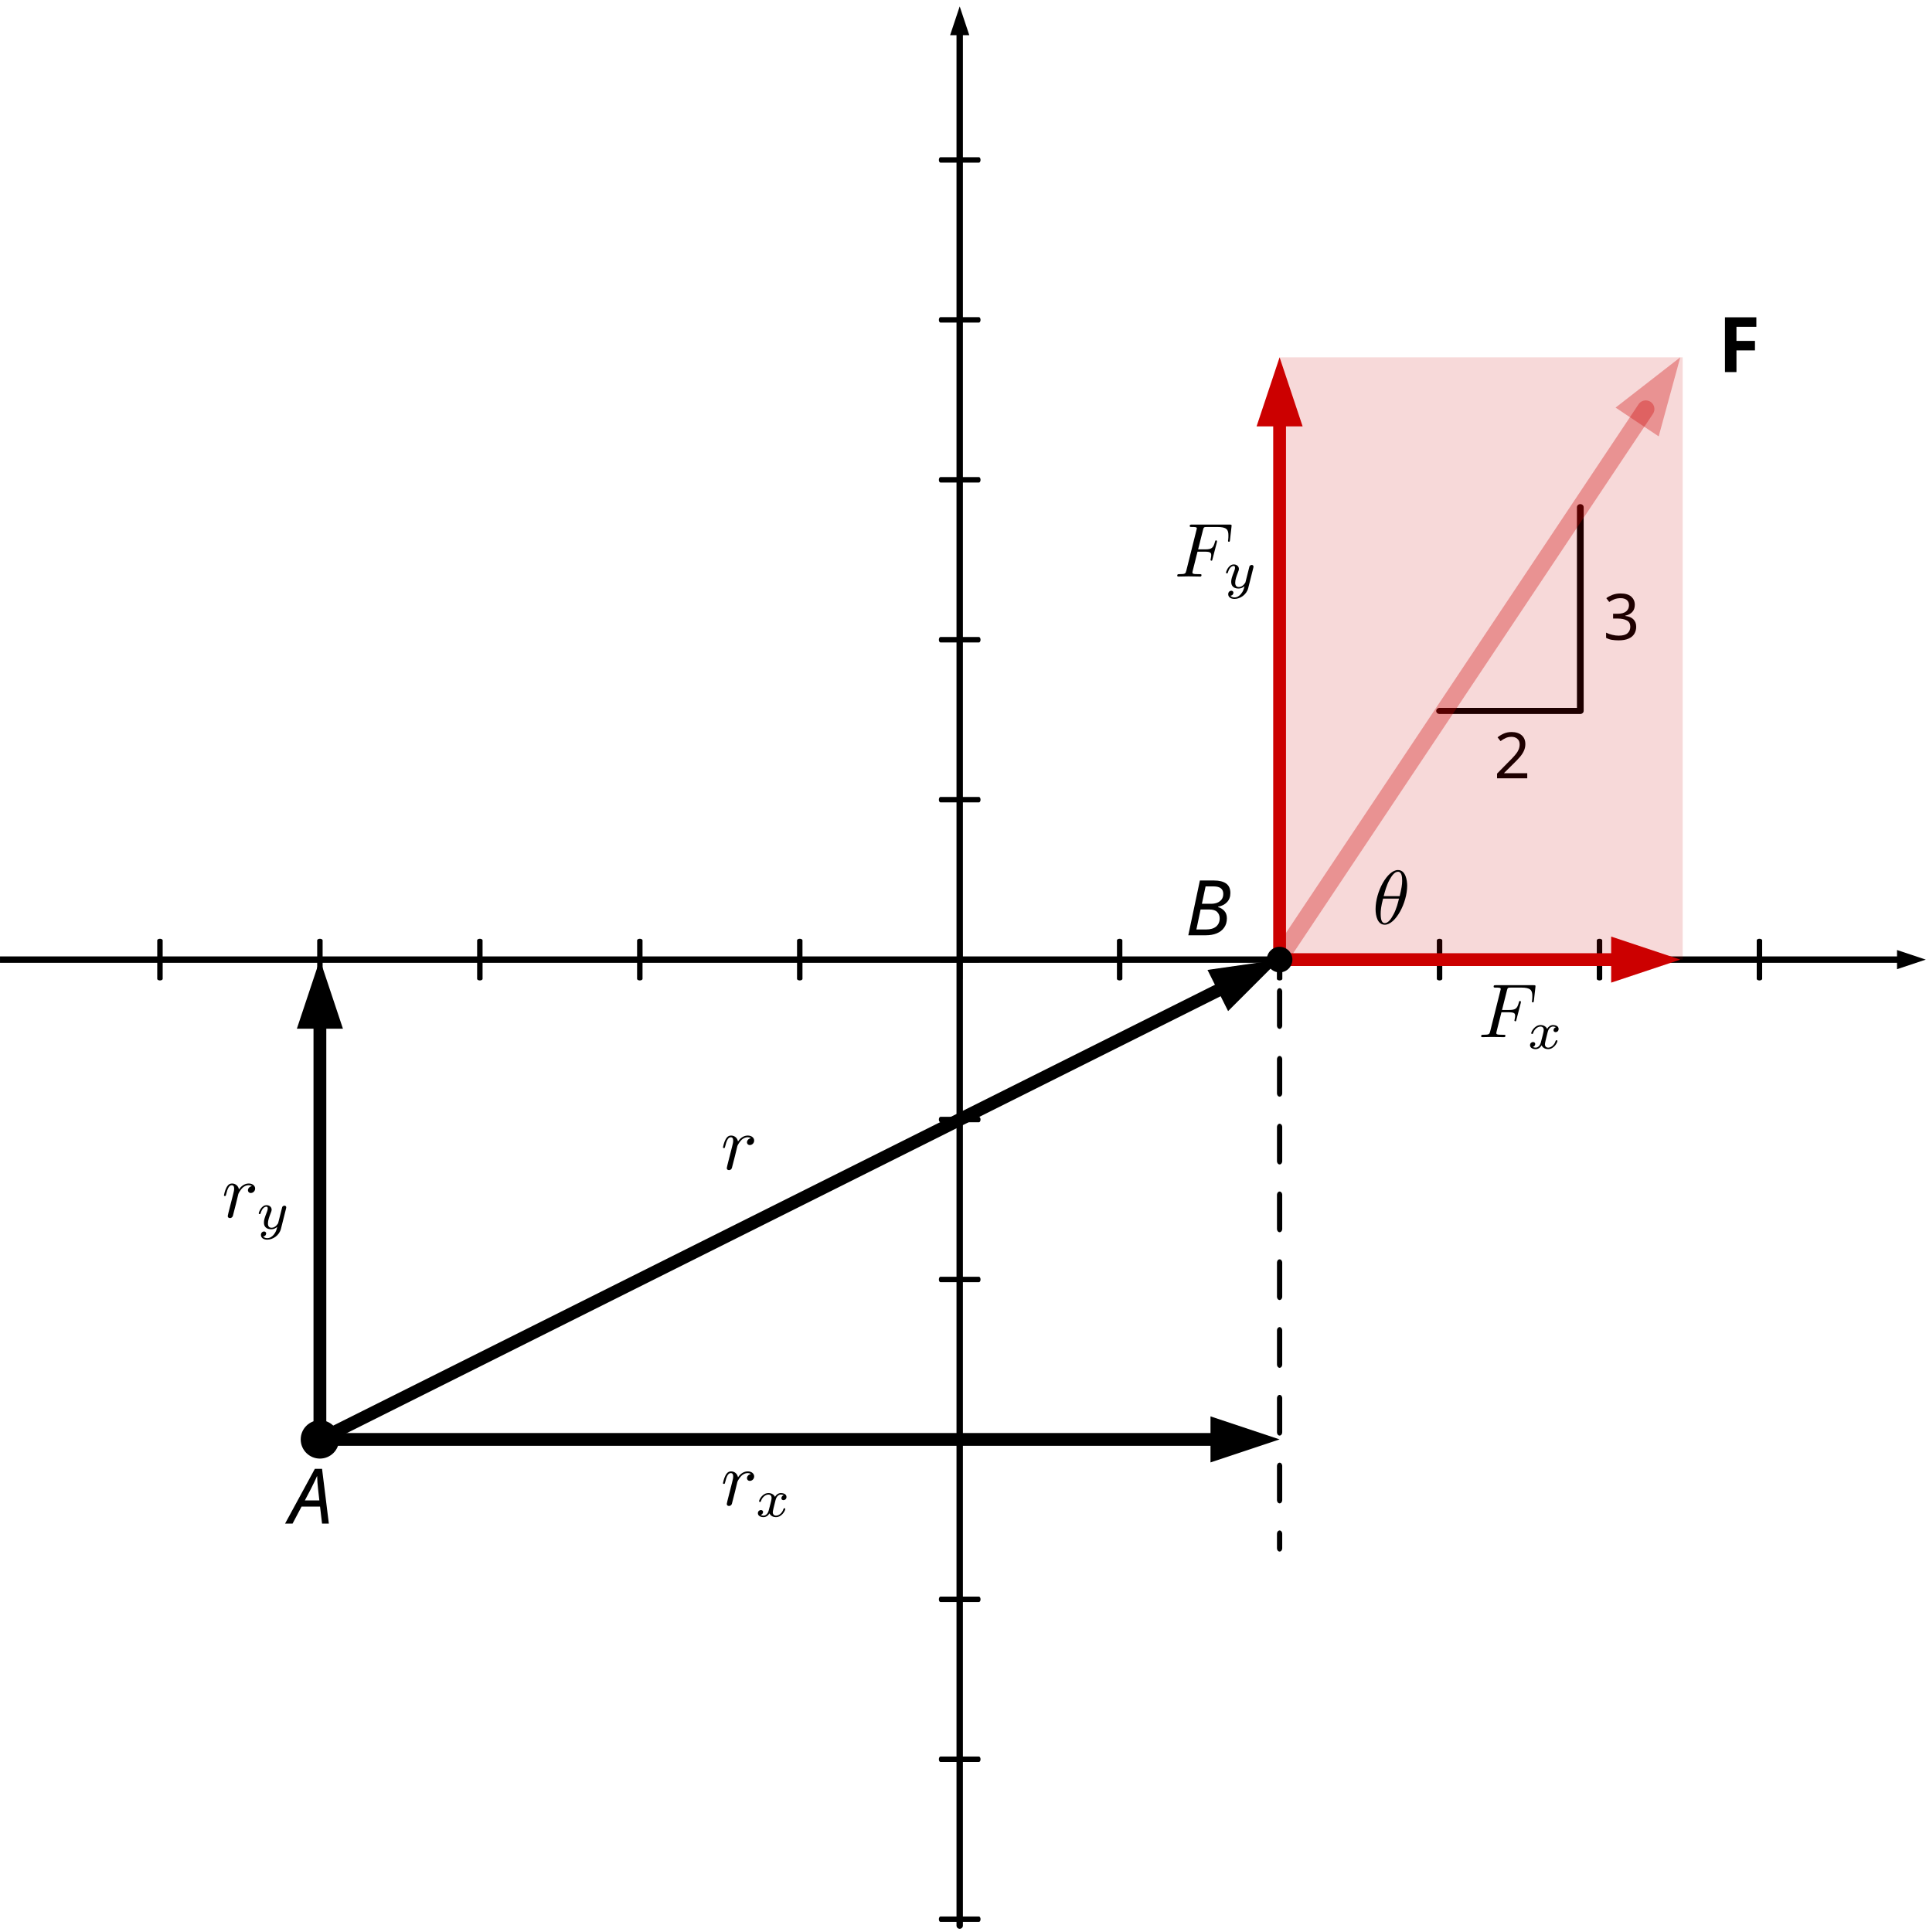
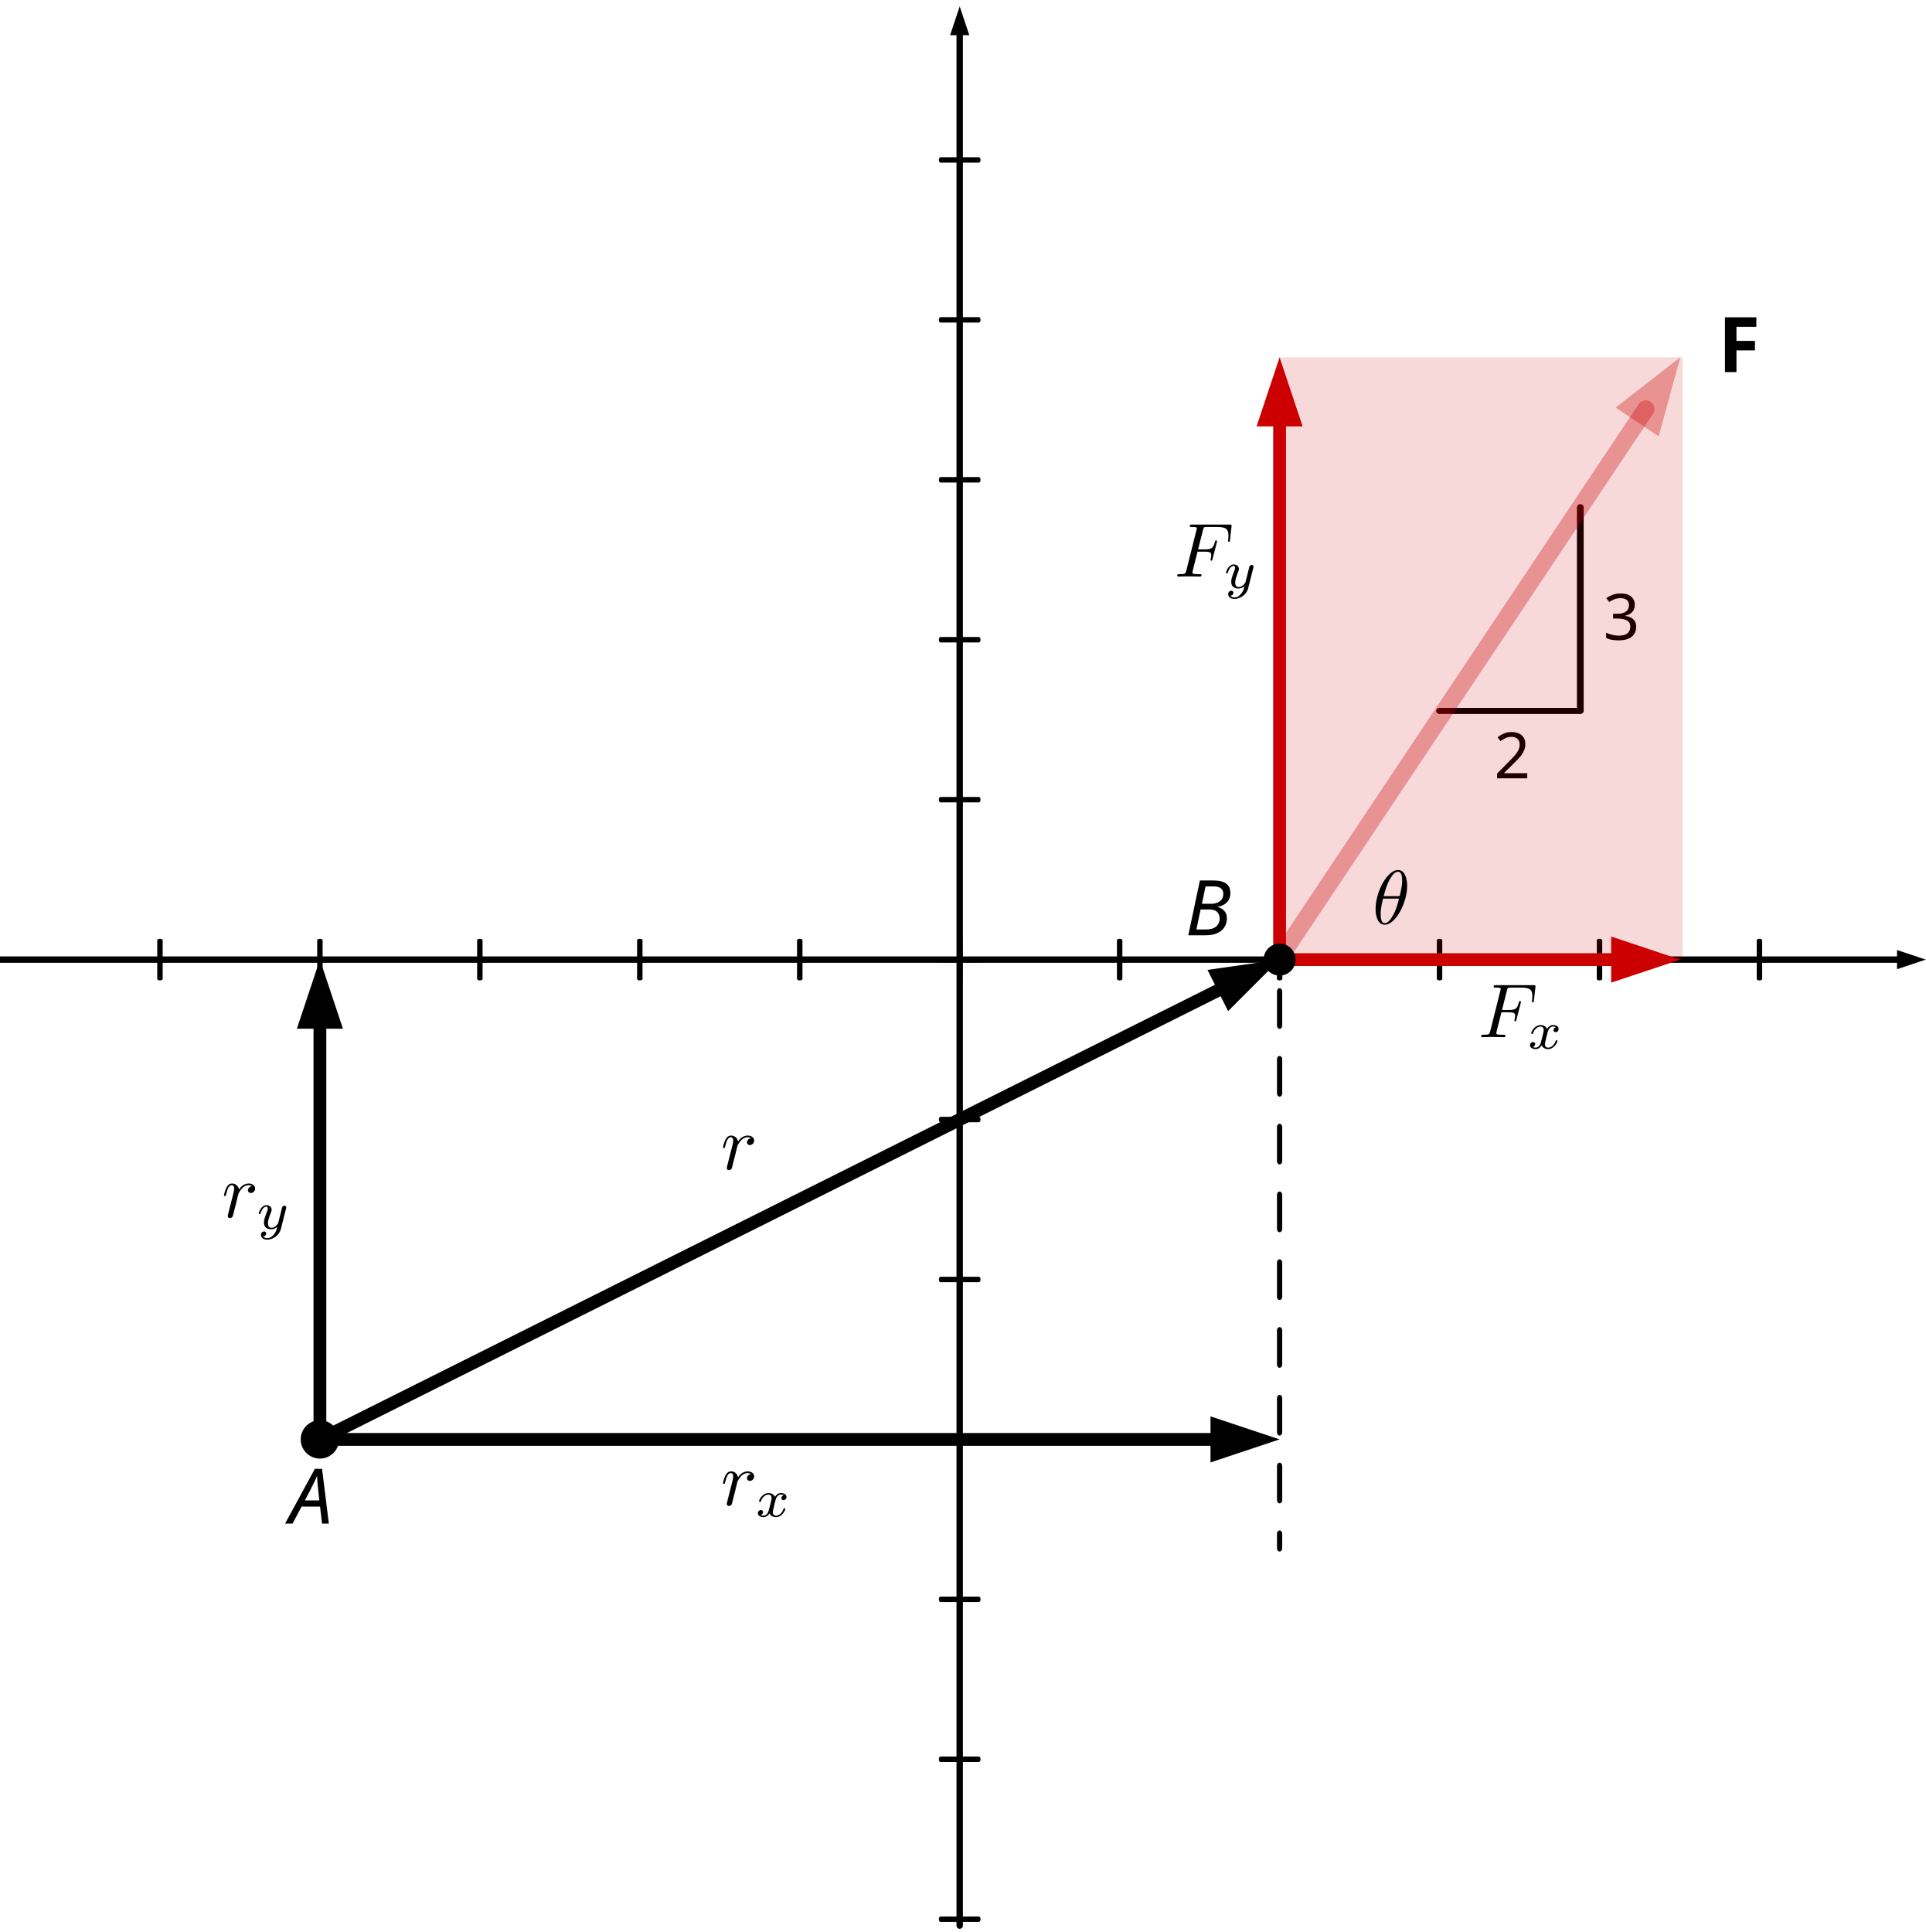
<svg xmlns="http://www.w3.org/2000/svg" width="100%" height="100%" viewBox="0 0 301 302" version="1.1" xml:space="preserve" style="fill-rule:evenodd;clip-rule:evenodd;stroke-linecap:round;stroke-linejoin:round;stroke-miterlimit:1.5;">
  <g transform="matrix(1,0,0,1,-633,-276)">
    <g id="moments-4ways-3" transform="matrix(1.3871,0,0,1.22764,200.226,276)">
      <rect x="312" y="-0" width="217" height="246" style="fill:none;" />
      <clipPath id="_clip1">
        <rect x="312" y="-0" width="217" height="246" />
      </clipPath>
      <g clip-path="url(#_clip1)">
        <g>
          <g>
            <g transform="matrix(1,0,0,0.6,-8.52651e-14,48.3854)">
              <g transform="matrix(0.72093,0,0,0.81457,329.663,18.7351)">
                <path d="M0.5,123L0.5,133" style="fill:none;stroke:black;stroke-width:0.85px;" />
              </g>
              <g transform="matrix(0.72093,0,0,0.81457,347.686,18.7351)">
                <path d="M0.5,123L0.5,133" style="fill:none;stroke:black;stroke-width:0.85px;" />
              </g>
              <g transform="matrix(0.72093,0,0,0.81457,365.709,18.7351)">
                <path d="M0.5,123L0.5,133" style="fill:none;stroke:black;stroke-width:0.85px;" />
              </g>
              <g transform="matrix(0.72093,0,0,0.81457,401.756,18.7351)">
                <path d="M0.5,123L0.5,133" style="fill:none;stroke:black;stroke-width:0.85px;" />
              </g>
              <g transform="matrix(0.72093,0,0,0.81457,383.733,18.7351)">
                <path d="M0.5,123L0.5,133" style="fill:none;stroke:black;stroke-width:0.85px;" />
              </g>
              <g transform="matrix(0.72093,0,0,0.81457,419.779,18.7351)">
                <path d="M0.5,123L0.5,133" style="fill:none;stroke:black;stroke-width:0.85px;" />
              </g>
              <g transform="matrix(0.72093,0,0,0.81457,437.802,18.7351)">
                <path d="M0.5,123L0.5,133" style="fill:none;stroke:black;stroke-width:0.85px;" />
              </g>
              <g transform="matrix(0.72093,0,0,0.81457,455.826,18.7351)">
                <path d="M0.5,123L0.5,133" style="fill:none;stroke:black;stroke-width:0.85px;" />
              </g>
              <g transform="matrix(0.72093,0,0,0.81457,473.849,18.7351)">
                <path d="M0.5,123L0.5,133" style="fill:none;stroke:black;stroke-width:0.85px;" />
              </g>
              <g transform="matrix(0.72093,0,0,0.81457,491.872,18.7351)">
                <path d="M0.5,123L0.5,133" style="fill:none;stroke:black;stroke-width:0.85px;" />
              </g>
              <g transform="matrix(0.72093,0,0,0.81457,509.895,18.7351)">
                <path d="M0.5,123L0.5,133" style="fill:none;stroke:black;stroke-width:0.85px;" />
              </g>
            </g>
            <g transform="matrix(0.72093,0,0,0.81457,87.0698,8.84392e-14)">
              <g transform="matrix(1,-0,-0,1,312,-1.13687e-13)">
                <path d="M296.5,148.5L301,150L296.5,151.5L296.5,148.5Z" />
                <path d="M0,150L297.4,150" style="fill:none;stroke:black;stroke-width:1px;" />
              </g>
            </g>
            <g transform="matrix(0.72093,0,0,0.81457,87.0698,0.81457)">
              <g transform="matrix(1,-0,-0,1,312,-1)">
                <path d="M151.5,5.5L150,1L148.5,5.5L151.5,5.5Z" />
                <path d="M150,4.6L150,301" style="fill:none;stroke:black;stroke-width:1px;" />
              </g>
            </g>
            <g transform="matrix(0.6,0,0,1,168.056,-0.81457)">
              <g transform="matrix(4.41442e-17,-0.81457,0.72093,4.9878e-17,327.86,21.5861)">
                <path d="M0.5,123L0.5,133" style="fill:none;stroke:black;stroke-width:0.85px;" />
              </g>
              <g transform="matrix(4.41442e-17,-0.81457,0.72093,4.9878e-17,327.86,41.9503)">
                <path d="M0.5,123L0.5,133" style="fill:none;stroke:black;stroke-width:0.85px;" />
              </g>
              <g transform="matrix(4.41442e-17,-0.81457,0.72093,4.9878e-17,327.86,62.3146)">
                <path d="M0.5,123L0.5,133" style="fill:none;stroke:black;stroke-width:0.85px;" />
              </g>
              <g transform="matrix(4.41442e-17,-0.81457,0.72093,4.9878e-17,327.86,82.6788)">
                <path d="M0.5,123L0.5,133" style="fill:none;stroke:black;stroke-width:0.85px;" />
              </g>
              <g transform="matrix(4.41442e-17,-0.81457,0.72093,4.9878e-17,327.86,103.043)">
                <path d="M0.5,123L0.5,133" style="fill:none;stroke:black;stroke-width:0.85px;" />
              </g>
              <g transform="matrix(4.41442e-17,-0.81457,0.72093,4.9878e-17,327.86,123.407)">
                <path d="M0.5,123L0.5,133" style="fill:none;stroke:black;stroke-width:0.85px;" />
              </g>
              <g transform="matrix(4.41442e-17,-0.81457,0.72093,4.9878e-17,327.86,143.772)">
                <path d="M0.5,123L0.5,133" style="fill:none;stroke:black;stroke-width:0.85px;" />
              </g>
              <g transform="matrix(4.41442e-17,-0.81457,0.72093,4.9878e-17,327.86,164.136)">
                <path d="M0.5,123L0.5,133" style="fill:none;stroke:black;stroke-width:0.85px;" />
              </g>
              <g transform="matrix(4.41442e-17,-0.81457,0.72093,4.9878e-17,327.86,184.5)">
                <path d="M0.5,123L0.5,133" style="fill:none;stroke:black;stroke-width:0.85px;" />
              </g>
              <g transform="matrix(4.41442e-17,-0.81457,0.72093,4.9878e-17,327.86,204.864)">
                <path d="M0.5,123L0.5,133" style="fill:none;stroke:black;stroke-width:0.85px;" />
              </g>
              <g transform="matrix(4.41442e-17,-0.81457,0.72093,4.9878e-17,327.86,225.228)">
                <path d="M0.5,123L0.5,133" style="fill:none;stroke:black;stroke-width:0.85px;" />
              </g>
              <g transform="matrix(4.41442e-17,-0.81457,0.72093,4.9878e-17,327.86,245.593)">
                <path d="M0.5,123L0.5,133" style="fill:none;stroke:black;stroke-width:0.85px;" />
              </g>
            </g>
          </g>
          <g transform="matrix(0.72093,0,0,0.740328,87.0698,8.25017)">
            <path d="M537,111.127L559,111.127L559,76.086" style="fill:none;stroke:black;stroke-width:1.05px;" />
          </g>
        </g>
        <g>
          <g transform="matrix(0.72093,0,0,0.81457,132.852,4.28476)">
            <g transform="matrix(10,0,0,10,487,116.4)">
                        </g>
            <text x="482px" y="116.4px" style="font-family:'CMUSerif-Roman', 'CMU Serif';font-weight:500;font-size:10px;">2</text>
          </g>
          <g transform="matrix(0.72093,0,0,0.81457,145.162,-13.3589)">
            <g transform="matrix(10,0,0,10,487,116.4)">
                        </g>
            <text x="482px" y="116.4px" style="font-family:'CMUSerif-Roman', 'CMU Serif';font-weight:500;font-size:10px;">3</text>
          </g>
          <g transform="matrix(0.372468,-0.014767,-0.0235335,0.438679,368.909,13.2793)">
            <g transform="matrix(1.93967,0.0652942,0.117572,1.86083,-155.031,-35.4898)">
              <path d="M252.513,63.714L262.624,55.853L259.252,68.208L252.513,63.714Z" style="fill:rgb(204,0,0);fill-opacity:0.33;" />
              <path d="M200,149.753C200,149.753 242.041,86.716 257.231,63.939" style="fill:none;stroke:rgb(204,0,0);stroke-opacity:0.33;stroke-width:2.7px;" />
            </g>
          </g>
          <g transform="matrix(0.72093,0,0,0.81457,118.453,17.238)">
            <g transform="matrix(12,0,0,12,545.672,37)">
                        </g>
            <text x="537px" y="37px" style="font-family:'CMUSerif-Bold', 'CMU Serif';font-weight:700;font-size:12px;">F</text>
          </g>
          <g transform="matrix(0.72093,0,0,0.81457,-42.5231,163.861)">
            <g transform="matrix(12,0,0,12,545.912,37)">
                        </g>
            <text x="537px" y="37px" style="font-family:'CMUSerif-Italic', 'CMU Serif';font-weight:500;font-style:italic;font-size:12px;">A</text>
          </g>
          <g transform="matrix(0.72093,0,0,0.81457,58.4086,88.9488)">
            <g transform="matrix(12,0,0,12,545.432,37)">
                        </g>
            <text x="537px" y="37px" style="font-family:'CMUSerif-Italic', 'CMU Serif';font-weight:500;font-style:italic;font-size:12px;">B</text>
          </g>
          <g>
            <g transform="matrix(0.72093,0,0,0.81457,-142.907,-2.10942e-15)">
              <g transform="matrix(1,-0,-0,1,631,-0)">
                <path d="M189.2,221.4L200,225L189.2,228.6L189.2,221.4Z" />
                <path d="M50,225L191.36,225" style="fill:none;stroke:black;stroke-width:2px;" />
              </g>
            </g>
            <g transform="matrix(0.72093,0,0,0.81457,-142.907,-2.10942e-15)">
              <g transform="matrix(1,-0,-0,1,631,-0)">
                <path d="M46.4,160.8L50,150L53.6,160.8L46.4,160.8Z" />
                <path d="M50,225L50,158.64" style="fill:none;stroke:black;stroke-width:2px;" />
              </g>
            </g>
            <g transform="matrix(0.360465,0,0,0.407285,293.616,-6.10927)">
              <path d="M156,465C156,467.76 153.76,470 151,470C148.24,470 146,467.76 146,465C146,462.24 148.24,460 151,460C153.76,460 156,462.24 156,465Z" style="fill-rule:nonzero;stroke:black;stroke-width:2px;stroke-linecap:butt;stroke-miterlimit:2;" />
            </g>
          </g>
        </g>
        <g transform="matrix(0.72093,0,0,0.81457,-142.907,-2.10942e-15)">
          <rect x="831" y="55.853" width="63" height="94.147" style="fill:rgb(204,1,0);fill-opacity:0.15;" />
        </g>
        <g transform="matrix(0.72093,0,0,0.81457,-142.907,-2.10942e-15)">
          <g transform="matrix(1,-0,-0,1,631,-0)">
            <path d="M251.824,146.4L262.624,150L251.824,153.6L251.824,146.4Z" style="fill:rgb(204,0,0);" />
            <path d="M200,150L253.984,150" style="fill:none;stroke:rgb(204,0,0);stroke-width:2px;" />
          </g>
        </g>
        <g transform="matrix(0.72093,0,0,0.81457,-142.907,-2.10942e-15)">
          <g transform="matrix(1,-0,-0,1,631,-0)">
            <path d="M196.4,66.653L200,55.853L203.6,66.653L196.4,66.653Z" style="fill:rgb(204,0,0);" />
            <path d="M200,150L200,64.493" style="fill:none;stroke:rgb(204,0,0);stroke-width:2px;" />
          </g>
        </g>
-         <g transform="matrix(0.288372,0,0,0.325828,412.642,-29.3245)">
+         <g transform="matrix(0.360465,0,0,0.407285,401.756,-67.202)">
          <path d="M156,465C156,467.76 153.76,470 151,470C148.24,470 146,467.76 146,465C146,462.24 148.24,460 151,460C153.76,460 156,462.24 156,465Z" style="fill-rule:nonzero;" />
        </g>
        <g transform="matrix(0.72093,-8.2518e-16,-7.30321e-16,1.05772,-142.907,-58.8435)">
          <path d="M831,175L831,242" style="fill:none;stroke:black;stroke-width:0.82px;stroke-dasharray:4.08,4.08,0,0,0,0;" />
        </g>
        <g id="Layer2">
                </g>
        <g transform="matrix(1,0,0,1,90.4555,-59.0593)">
          <g id="glyph-0-1" transform="matrix(0.72093,0,0,0.81457,388.113,191.121)">
            <g>
              <path d="M3.625,-3.891L4.781,-3.891C5.672,-3.891 5.766,-3.688 5.766,-3.344C5.766,-3.266 5.766,-3.125 5.688,-2.766C5.672,-2.703 5.656,-2.656 5.656,-2.625C5.656,-2.531 5.719,-2.484 5.797,-2.484C5.922,-2.484 5.922,-2.516 5.969,-2.734L6.641,-5.328C6.672,-5.469 6.672,-5.484 6.672,-5.516C6.672,-5.547 6.641,-5.656 6.531,-5.656C6.406,-5.656 6.391,-5.594 6.344,-5.406C6.094,-4.469 5.828,-4.25 4.813,-4.25L3.719,-4.25L4.484,-7.297C4.594,-7.703 4.609,-7.75 5.125,-7.75L6.703,-7.75C8.172,-7.75 8.453,-7.359 8.453,-6.438C8.453,-6.172 8.453,-6.125 8.422,-5.797C8.391,-5.641 8.391,-5.625 8.391,-5.578C8.391,-5.516 8.422,-5.438 8.531,-5.438C8.672,-5.438 8.672,-5.516 8.703,-5.734L8.938,-7.813C8.984,-8.125 8.922,-8.125 8.625,-8.125L2.766,-8.125C2.516,-8.125 2.406,-8.125 2.406,-7.891C2.406,-7.75 2.516,-7.75 2.734,-7.75C3.172,-7.75 3.516,-7.75 3.516,-7.547C3.516,-7.5 3.516,-7.469 3.453,-7.25L1.875,-0.938C1.75,-0.469 1.734,-0.375 0.781,-0.375C0.578,-0.375 0.453,-0.375 0.453,-0.141C0.453,0 0.594,0 0.641,0C0.984,0 1.859,-0.031 2.219,-0.031C2.609,-0.031 3.594,0 4,0C4.094,0 4.25,0 4.25,-0.234C4.25,-0.328 4.172,-0.344 4.172,-0.359C4.141,-0.375 4.109,-0.375 3.844,-0.375C3.578,-0.375 3.516,-0.375 3.219,-0.391C2.875,-0.438 2.828,-0.484 2.828,-0.641C2.828,-0.656 2.828,-0.734 2.875,-0.906L3.625,-3.891Z" style="fill-rule:nonzero;" />
            </g>
          </g>
          <g id="glyph-1-1" transform="matrix(0.72093,0,0,0.81457,393.656,192.582)">
            <g>
              <path d="M2.078,-0.891C2,-0.609 1.719,-0.156 1.297,-0.156C1.266,-0.156 1.016,-0.156 0.844,-0.266C1.188,-0.375 1.219,-0.672 1.219,-0.734C1.219,-0.906 1.078,-1.031 0.875,-1.031C0.641,-1.031 0.406,-0.844 0.406,-0.531C0.406,-0.109 0.875,0.078 1.281,0.078C1.672,0.078 2.016,-0.156 2.219,-0.516C2.422,-0.063 2.875,0.078 3.219,0.078C4.172,0.078 4.688,-0.969 4.688,-1.203C4.688,-1.313 4.578,-1.313 4.563,-1.313C4.438,-1.313 4.438,-1.266 4.391,-1.172C4.219,-0.594 3.719,-0.156 3.25,-0.156C2.922,-0.156 2.734,-0.375 2.734,-0.688C2.734,-0.906 2.938,-1.672 3.172,-2.609C3.344,-3.25 3.719,-3.453 4,-3.453C4.016,-3.453 4.266,-3.453 4.453,-3.344C4.172,-3.266 4.078,-3.031 4.078,-2.875C4.078,-2.703 4.219,-2.578 4.406,-2.578C4.609,-2.578 4.875,-2.734 4.875,-3.078C4.875,-3.547 4.344,-3.688 4.016,-3.688C3.594,-3.688 3.266,-3.422 3.078,-3.094C2.922,-3.438 2.531,-3.688 2.063,-3.688C1.125,-3.688 0.594,-2.656 0.594,-2.406C0.594,-2.297 0.719,-2.297 0.734,-2.297C0.844,-2.297 0.859,-2.344 0.891,-2.453C1.109,-3.094 1.641,-3.453 2.047,-3.453C2.313,-3.453 2.547,-3.313 2.547,-2.906C2.547,-2.734 2.453,-2.313 2.375,-2.031L2.078,-0.891Z" style="fill-rule:nonzero;" />
            </g>
          </g>
        </g>
        <g transform="matrix(1,0,0,1,46.3291,-117.708)">
          <g id="glyph-0-11" transform="matrix(0.72093,0,0,0.81457,397.995,191.121)">
            <g>
              <path d="M3.625,-3.891L4.781,-3.891C5.672,-3.891 5.766,-3.688 5.766,-3.344C5.766,-3.266 5.766,-3.125 5.688,-2.766C5.672,-2.703 5.656,-2.656 5.656,-2.625C5.656,-2.531 5.719,-2.484 5.797,-2.484C5.922,-2.484 5.922,-2.516 5.969,-2.734L6.641,-5.328C6.672,-5.469 6.672,-5.484 6.672,-5.516C6.672,-5.547 6.641,-5.656 6.531,-5.656C6.406,-5.656 6.391,-5.594 6.344,-5.406C6.094,-4.469 5.828,-4.25 4.813,-4.25L3.719,-4.25L4.484,-7.297C4.594,-7.703 4.609,-7.75 5.125,-7.75L6.703,-7.75C8.172,-7.75 8.453,-7.359 8.453,-6.438C8.453,-6.172 8.453,-6.125 8.422,-5.797C8.391,-5.641 8.391,-5.625 8.391,-5.578C8.391,-5.516 8.422,-5.438 8.531,-5.438C8.672,-5.438 8.672,-5.516 8.703,-5.734L8.938,-7.813C8.984,-8.125 8.922,-8.125 8.625,-8.125L2.766,-8.125C2.516,-8.125 2.406,-8.125 2.406,-7.891C2.406,-7.75 2.516,-7.75 2.734,-7.75C3.172,-7.75 3.516,-7.75 3.516,-7.547C3.516,-7.5 3.516,-7.469 3.453,-7.25L1.875,-0.938C1.75,-0.469 1.734,-0.375 0.781,-0.375C0.578,-0.375 0.453,-0.375 0.453,-0.141C0.453,0 0.594,0 0.641,0C0.984,0 1.859,-0.031 2.219,-0.031C2.609,-0.031 3.594,0 4,0C4.094,0 4.25,0 4.25,-0.234C4.25,-0.328 4.172,-0.344 4.172,-0.359C4.141,-0.375 4.109,-0.375 3.844,-0.375C3.578,-0.375 3.516,-0.375 3.219,-0.391C2.875,-0.438 2.828,-0.484 2.828,-0.641C2.828,-0.656 2.828,-0.734 2.875,-0.906L3.625,-3.891Z" style="fill-rule:nonzero;" />
            </g>
          </g>
          <g id="glyph-1-2" transform="matrix(0.72093,0,0,0.81457,403.537,192.582)">
            <g>
              <path d="M4.656,-3.156C4.688,-3.281 4.688,-3.297 4.688,-3.344C4.688,-3.516 4.563,-3.609 4.406,-3.609C4.328,-3.609 4.156,-3.563 4.063,-3.406C4.047,-3.359 3.984,-3.094 3.938,-2.922L3.766,-2.234C3.703,-2.031 3.453,-0.969 3.422,-0.875C3.422,-0.875 3.047,-0.156 2.391,-0.156C1.828,-0.156 1.828,-0.688 1.828,-0.844C1.828,-1.297 2.016,-1.828 2.266,-2.469C2.375,-2.734 2.406,-2.844 2.406,-2.984C2.406,-3.391 2.063,-3.688 1.609,-3.688C0.766,-3.688 0.391,-2.547 0.391,-2.406C0.391,-2.297 0.516,-2.297 0.531,-2.297C0.656,-2.297 0.656,-2.344 0.688,-2.438C0.891,-3.125 1.25,-3.453 1.594,-3.453C1.734,-3.453 1.797,-3.359 1.797,-3.172C1.797,-2.969 1.719,-2.781 1.688,-2.688C1.281,-1.656 1.203,-1.344 1.203,-0.984C1.203,-0.844 1.203,-0.438 1.531,-0.172C1.781,0.047 2.141,0.078 2.359,0.078C2.703,0.078 3,-0.047 3.281,-0.297C3.172,0.172 3.078,0.516 2.719,0.938C2.5,1.203 2.156,1.469 1.719,1.469C1.656,1.469 1.266,1.469 1.094,1.203C1.547,1.141 1.547,0.75 1.547,0.734C1.547,0.469 1.297,0.422 1.219,0.422C1,0.422 0.734,0.594 0.734,0.969C0.734,1.406 1.125,1.703 1.719,1.703C2.578,1.703 3.594,1.063 3.859,0.016L4.656,-3.156Z" style="fill-rule:nonzero;" />
            </g>
          </g>
        </g>
        <g transform="matrix(1,0,0,1,-14.4631,0.531511)">
          <g id="glyph-0-2" transform="matrix(0.72093,0,0,0.81457,407.68,191.121)">
            <g>
              <path d="M1.047,-0.703C1.016,-0.531 0.938,-0.25 0.938,-0.188C0.938,0.031 1.109,0.125 1.297,0.125C1.438,0.125 1.656,0.031 1.734,-0.203C1.75,-0.25 2.156,-1.875 2.219,-2.094C2.313,-2.484 2.516,-3.328 2.594,-3.641C2.641,-3.797 2.969,-4.359 3.266,-4.625C3.359,-4.703 3.703,-5.016 4.219,-5.016C4.531,-5.016 4.703,-4.875 4.719,-4.875C4.359,-4.813 4.094,-4.531 4.094,-4.219C4.094,-4.031 4.234,-3.797 4.547,-3.797C4.875,-3.797 5.219,-4.078 5.219,-4.5C5.219,-4.922 4.828,-5.281 4.219,-5.281C3.438,-5.281 2.922,-4.703 2.688,-4.359C2.594,-4.906 2.156,-5.281 1.609,-5.281C1.047,-5.281 0.828,-4.813 0.719,-4.609C0.5,-4.203 0.344,-3.484 0.344,-3.438C0.344,-3.328 0.469,-3.328 0.484,-3.328C0.609,-3.328 0.625,-3.328 0.688,-3.594C0.891,-4.453 1.141,-5.016 1.563,-5.016C1.766,-5.016 1.938,-4.922 1.938,-4.469C1.938,-4.219 1.906,-4.094 1.75,-3.469L1.047,-0.703Z" style="fill-rule:nonzero;" />
            </g>
          </g>
          <g id="glyph-1-11" transform="matrix(0.72093,0,0,0.81457,411.569,192.582)">
            <g>
              <path d="M2.078,-0.891C2,-0.609 1.719,-0.156 1.297,-0.156C1.266,-0.156 1.016,-0.156 0.844,-0.266C1.188,-0.375 1.219,-0.672 1.219,-0.734C1.219,-0.906 1.078,-1.031 0.875,-1.031C0.641,-1.031 0.406,-0.844 0.406,-0.531C0.406,-0.109 0.875,0.078 1.281,0.078C1.672,0.078 2.016,-0.156 2.219,-0.516C2.422,-0.063 2.875,0.078 3.219,0.078C4.172,0.078 4.688,-0.969 4.688,-1.203C4.688,-1.313 4.578,-1.313 4.563,-1.313C4.438,-1.313 4.438,-1.266 4.391,-1.172C4.219,-0.594 3.719,-0.156 3.25,-0.156C2.922,-0.156 2.734,-0.375 2.734,-0.688C2.734,-0.906 2.938,-1.672 3.172,-2.609C3.344,-3.25 3.719,-3.453 4,-3.453C4.016,-3.453 4.266,-3.453 4.453,-3.344C4.172,-3.266 4.078,-3.031 4.078,-2.875C4.078,-2.703 4.219,-2.578 4.406,-2.578C4.609,-2.578 4.875,-2.734 4.875,-3.078C4.875,-3.547 4.344,-3.688 4.016,-3.688C3.594,-3.688 3.266,-3.422 3.078,-3.094C2.922,-3.438 2.531,-3.688 2.063,-3.688C1.125,-3.688 0.594,-2.656 0.594,-2.406C0.594,-2.297 0.719,-2.297 0.734,-2.297C0.844,-2.297 0.859,-2.344 0.891,-2.453C1.109,-3.094 1.641,-3.453 2.047,-3.453C2.313,-3.453 2.547,-3.313 2.547,-2.906C2.547,-2.734 2.453,-2.313 2.375,-2.031L2.078,-0.891Z" style="fill-rule:nonzero;" />
            </g>
          </g>
        </g>
        <g id="glyph-0-21" transform="matrix(0.72093,0,0,0.81457,393.217,148.891)">
          <g>
            <g id="glyph-0-22">
              <path d="M1.047,-0.703C1.016,-0.531 0.938,-0.25 0.938,-0.188C0.938,0.031 1.109,0.125 1.297,0.125C1.438,0.125 1.656,0.031 1.734,-0.203C1.75,-0.25 2.156,-1.875 2.219,-2.094C2.313,-2.484 2.516,-3.328 2.594,-3.641C2.641,-3.797 2.969,-4.359 3.266,-4.625C3.359,-4.703 3.703,-5.016 4.219,-5.016C4.531,-5.016 4.703,-4.875 4.719,-4.875C4.359,-4.813 4.094,-4.531 4.094,-4.219C4.094,-4.031 4.234,-3.797 4.547,-3.797C4.875,-3.797 5.219,-4.078 5.219,-4.5C5.219,-4.922 4.828,-5.281 4.219,-5.281C3.438,-5.281 2.922,-4.703 2.688,-4.359C2.594,-4.906 2.156,-5.281 1.609,-5.281C1.047,-5.281 0.828,-4.813 0.719,-4.609C0.5,-4.203 0.344,-3.484 0.344,-3.438C0.344,-3.328 0.469,-3.328 0.484,-3.328C0.609,-3.328 0.625,-3.328 0.688,-3.594C0.891,-4.453 1.141,-5.016 1.563,-5.016C1.766,-5.016 1.938,-4.922 1.938,-4.469C1.938,-4.219 1.906,-4.094 1.75,-3.469L1.047,-0.703Z" style="fill-rule:nonzero;" />
            </g>
          </g>
        </g>
        <g transform="matrix(1,0,0,1,-78.9238,-36.1241)">
          <g id="glyph-0-23" transform="matrix(0.72093,0,0,0.81457,415.909,191.121)">
            <g>
              <path d="M1.047,-0.703C1.016,-0.531 0.938,-0.25 0.938,-0.188C0.938,0.031 1.109,0.125 1.297,0.125C1.438,0.125 1.656,0.031 1.734,-0.203C1.75,-0.25 2.156,-1.875 2.219,-2.094C2.313,-2.484 2.516,-3.328 2.594,-3.641C2.641,-3.797 2.969,-4.359 3.266,-4.625C3.359,-4.703 3.703,-5.016 4.219,-5.016C4.531,-5.016 4.703,-4.875 4.719,-4.875C4.359,-4.813 4.094,-4.531 4.094,-4.219C4.094,-4.031 4.234,-3.797 4.547,-3.797C4.875,-3.797 5.219,-4.078 5.219,-4.5C5.219,-4.922 4.828,-5.281 4.219,-5.281C3.438,-5.281 2.922,-4.703 2.688,-4.359C2.594,-4.906 2.156,-5.281 1.609,-5.281C1.047,-5.281 0.828,-4.813 0.719,-4.609C0.5,-4.203 0.344,-3.484 0.344,-3.438C0.344,-3.328 0.469,-3.328 0.484,-3.328C0.609,-3.328 0.625,-3.328 0.688,-3.594C0.891,-4.453 1.141,-5.016 1.563,-5.016C1.766,-5.016 1.938,-4.922 1.938,-4.469C1.938,-4.219 1.906,-4.094 1.75,-3.469L1.047,-0.703Z" style="fill-rule:nonzero;" />
            </g>
          </g>
          <g id="glyph-1-21" transform="matrix(0.72093,0,0,0.81457,419.797,192.582)">
            <g>
              <path d="M4.656,-3.156C4.688,-3.281 4.688,-3.297 4.688,-3.344C4.688,-3.516 4.563,-3.609 4.406,-3.609C4.328,-3.609 4.156,-3.563 4.063,-3.406C4.047,-3.359 3.984,-3.094 3.938,-2.922L3.766,-2.234C3.703,-2.031 3.453,-0.969 3.422,-0.875C3.422,-0.875 3.047,-0.156 2.391,-0.156C1.828,-0.156 1.828,-0.688 1.828,-0.844C1.828,-1.297 2.016,-1.828 2.266,-2.469C2.375,-2.734 2.406,-2.844 2.406,-2.984C2.406,-3.391 2.063,-3.688 1.609,-3.688C0.766,-3.688 0.391,-2.547 0.391,-2.406C0.391,-2.297 0.516,-2.297 0.531,-2.297C0.656,-2.297 0.656,-2.344 0.688,-2.438C0.891,-3.125 1.25,-3.453 1.594,-3.453C1.734,-3.453 1.797,-3.359 1.797,-3.172C1.797,-2.969 1.719,-2.781 1.688,-2.688C1.281,-1.656 1.203,-1.344 1.203,-0.984C1.203,-0.844 1.203,-0.438 1.531,-0.172C1.781,0.047 2.141,0.078 2.359,0.078C2.703,0.078 3,-0.047 3.281,-0.297C3.172,0.172 3.078,0.516 2.719,0.938C2.5,1.203 2.156,1.469 1.719,1.469C1.656,1.469 1.266,1.469 1.094,1.203C1.547,1.141 1.547,0.75 1.547,0.734C1.547,0.469 1.297,0.422 1.219,0.422C1,0.422 0.734,0.594 0.734,0.969C0.734,1.406 1.125,1.703 1.719,1.703C2.578,1.703 3.594,1.063 3.859,0.016L4.656,-3.156Z" style="fill-rule:nonzero;" />
            </g>
          </g>
        </g>
        <g id="glyph-2-1" transform="matrix(0.72093,0,0,0.81457,466.64,117.642)">
          <g>
            <path d="M5.438,-5.969C5.438,-6.766 5.219,-8.422 4,-8.422C2.344,-8.422 0.5,-5.063 0.5,-2.313C0.5,-1.188 0.844,0.125 1.938,0.125C3.625,0.125 5.438,-3.297 5.438,-5.969ZM1.766,-4.344C1.969,-5.109 2.219,-6.063 2.688,-6.906C3.016,-7.5 3.453,-8.156 4,-8.156C4.578,-8.156 4.656,-7.406 4.656,-6.719C4.656,-6.125 4.547,-5.516 4.266,-4.344L1.766,-4.344ZM4.156,-3.953C4.031,-3.406 3.781,-2.391 3.328,-1.531C2.906,-0.719 2.453,-0.125 1.938,-0.125C1.547,-0.125 1.297,-0.484 1.297,-1.594C1.297,-2.094 1.359,-2.781 1.672,-3.953L4.156,-3.953Z" style="fill-rule:nonzero;" />
          </g>
        </g>
        <g transform="matrix(0.72093,0,0,0.81457,-144.349,-2.10942e-15)">
          <g transform="matrix(1,-0,-0,1,633,-0)">
            <path d="M188.73,151.61L200,150L191.95,158.05L188.73,151.61Z" />
            <path d="M50,225C50,225 161.586,169.207 192.272,153.864" style="fill:none;stroke:black;stroke-width:2px;" />
          </g>
        </g>
      </g>
    </g>
  </g>
</svg>
